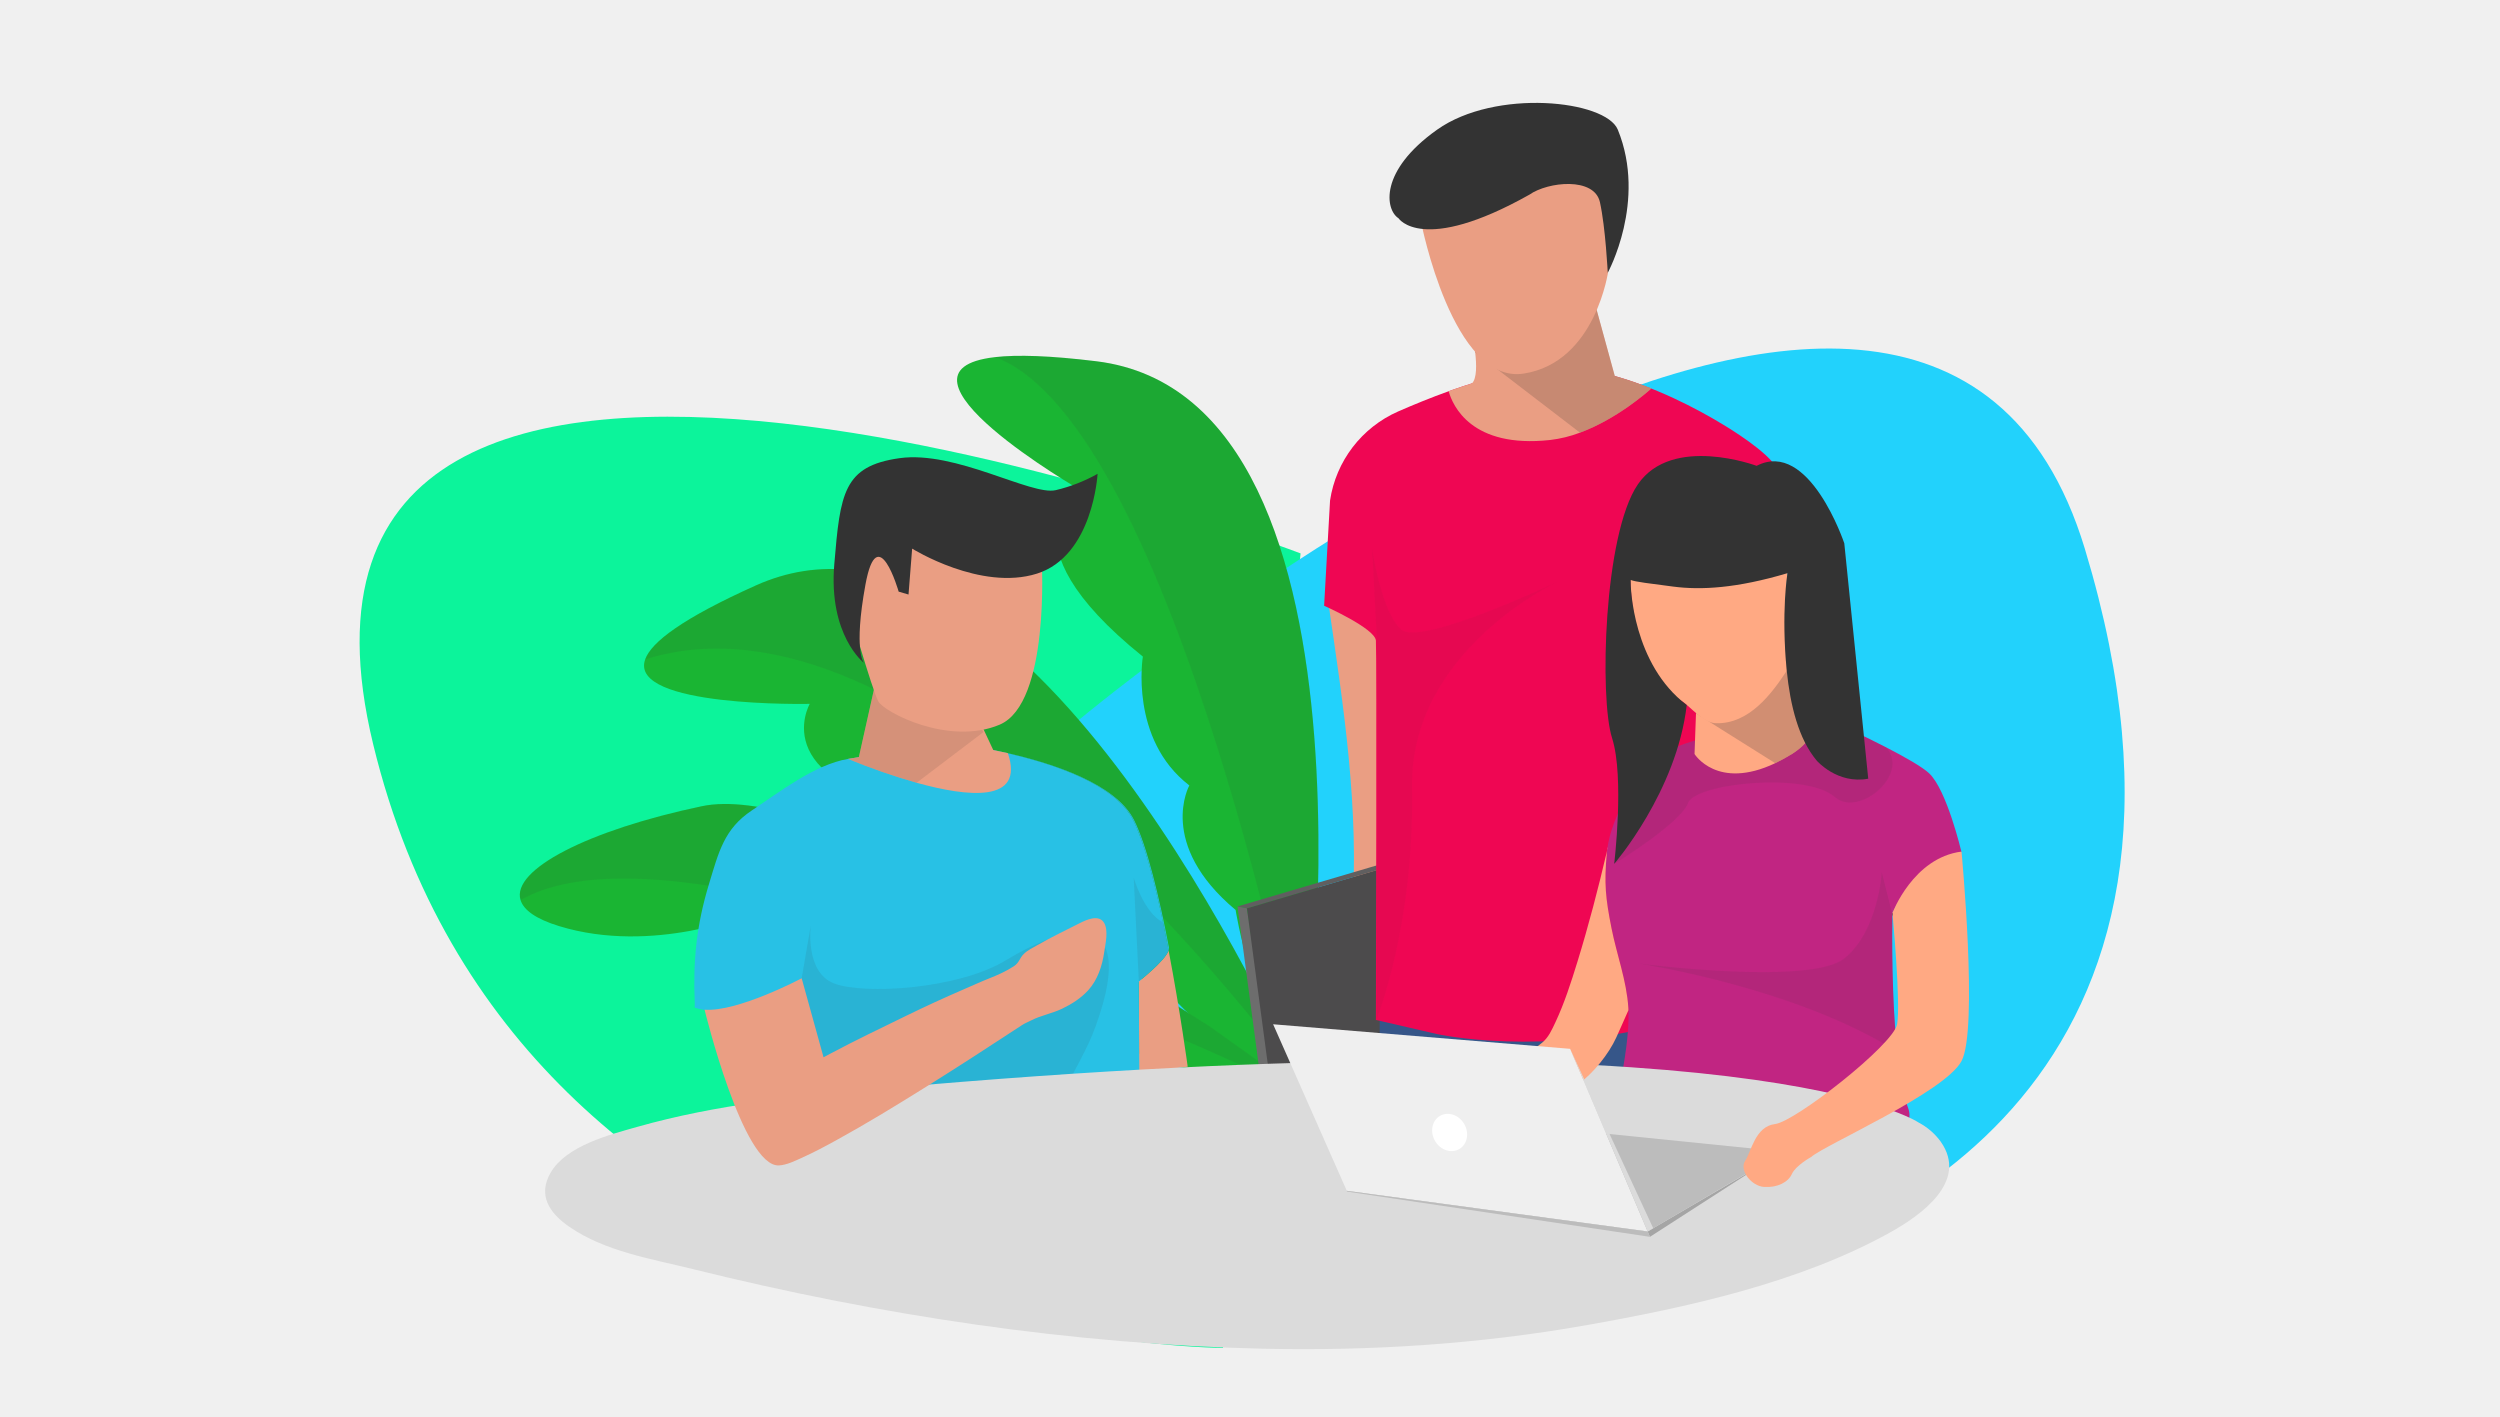
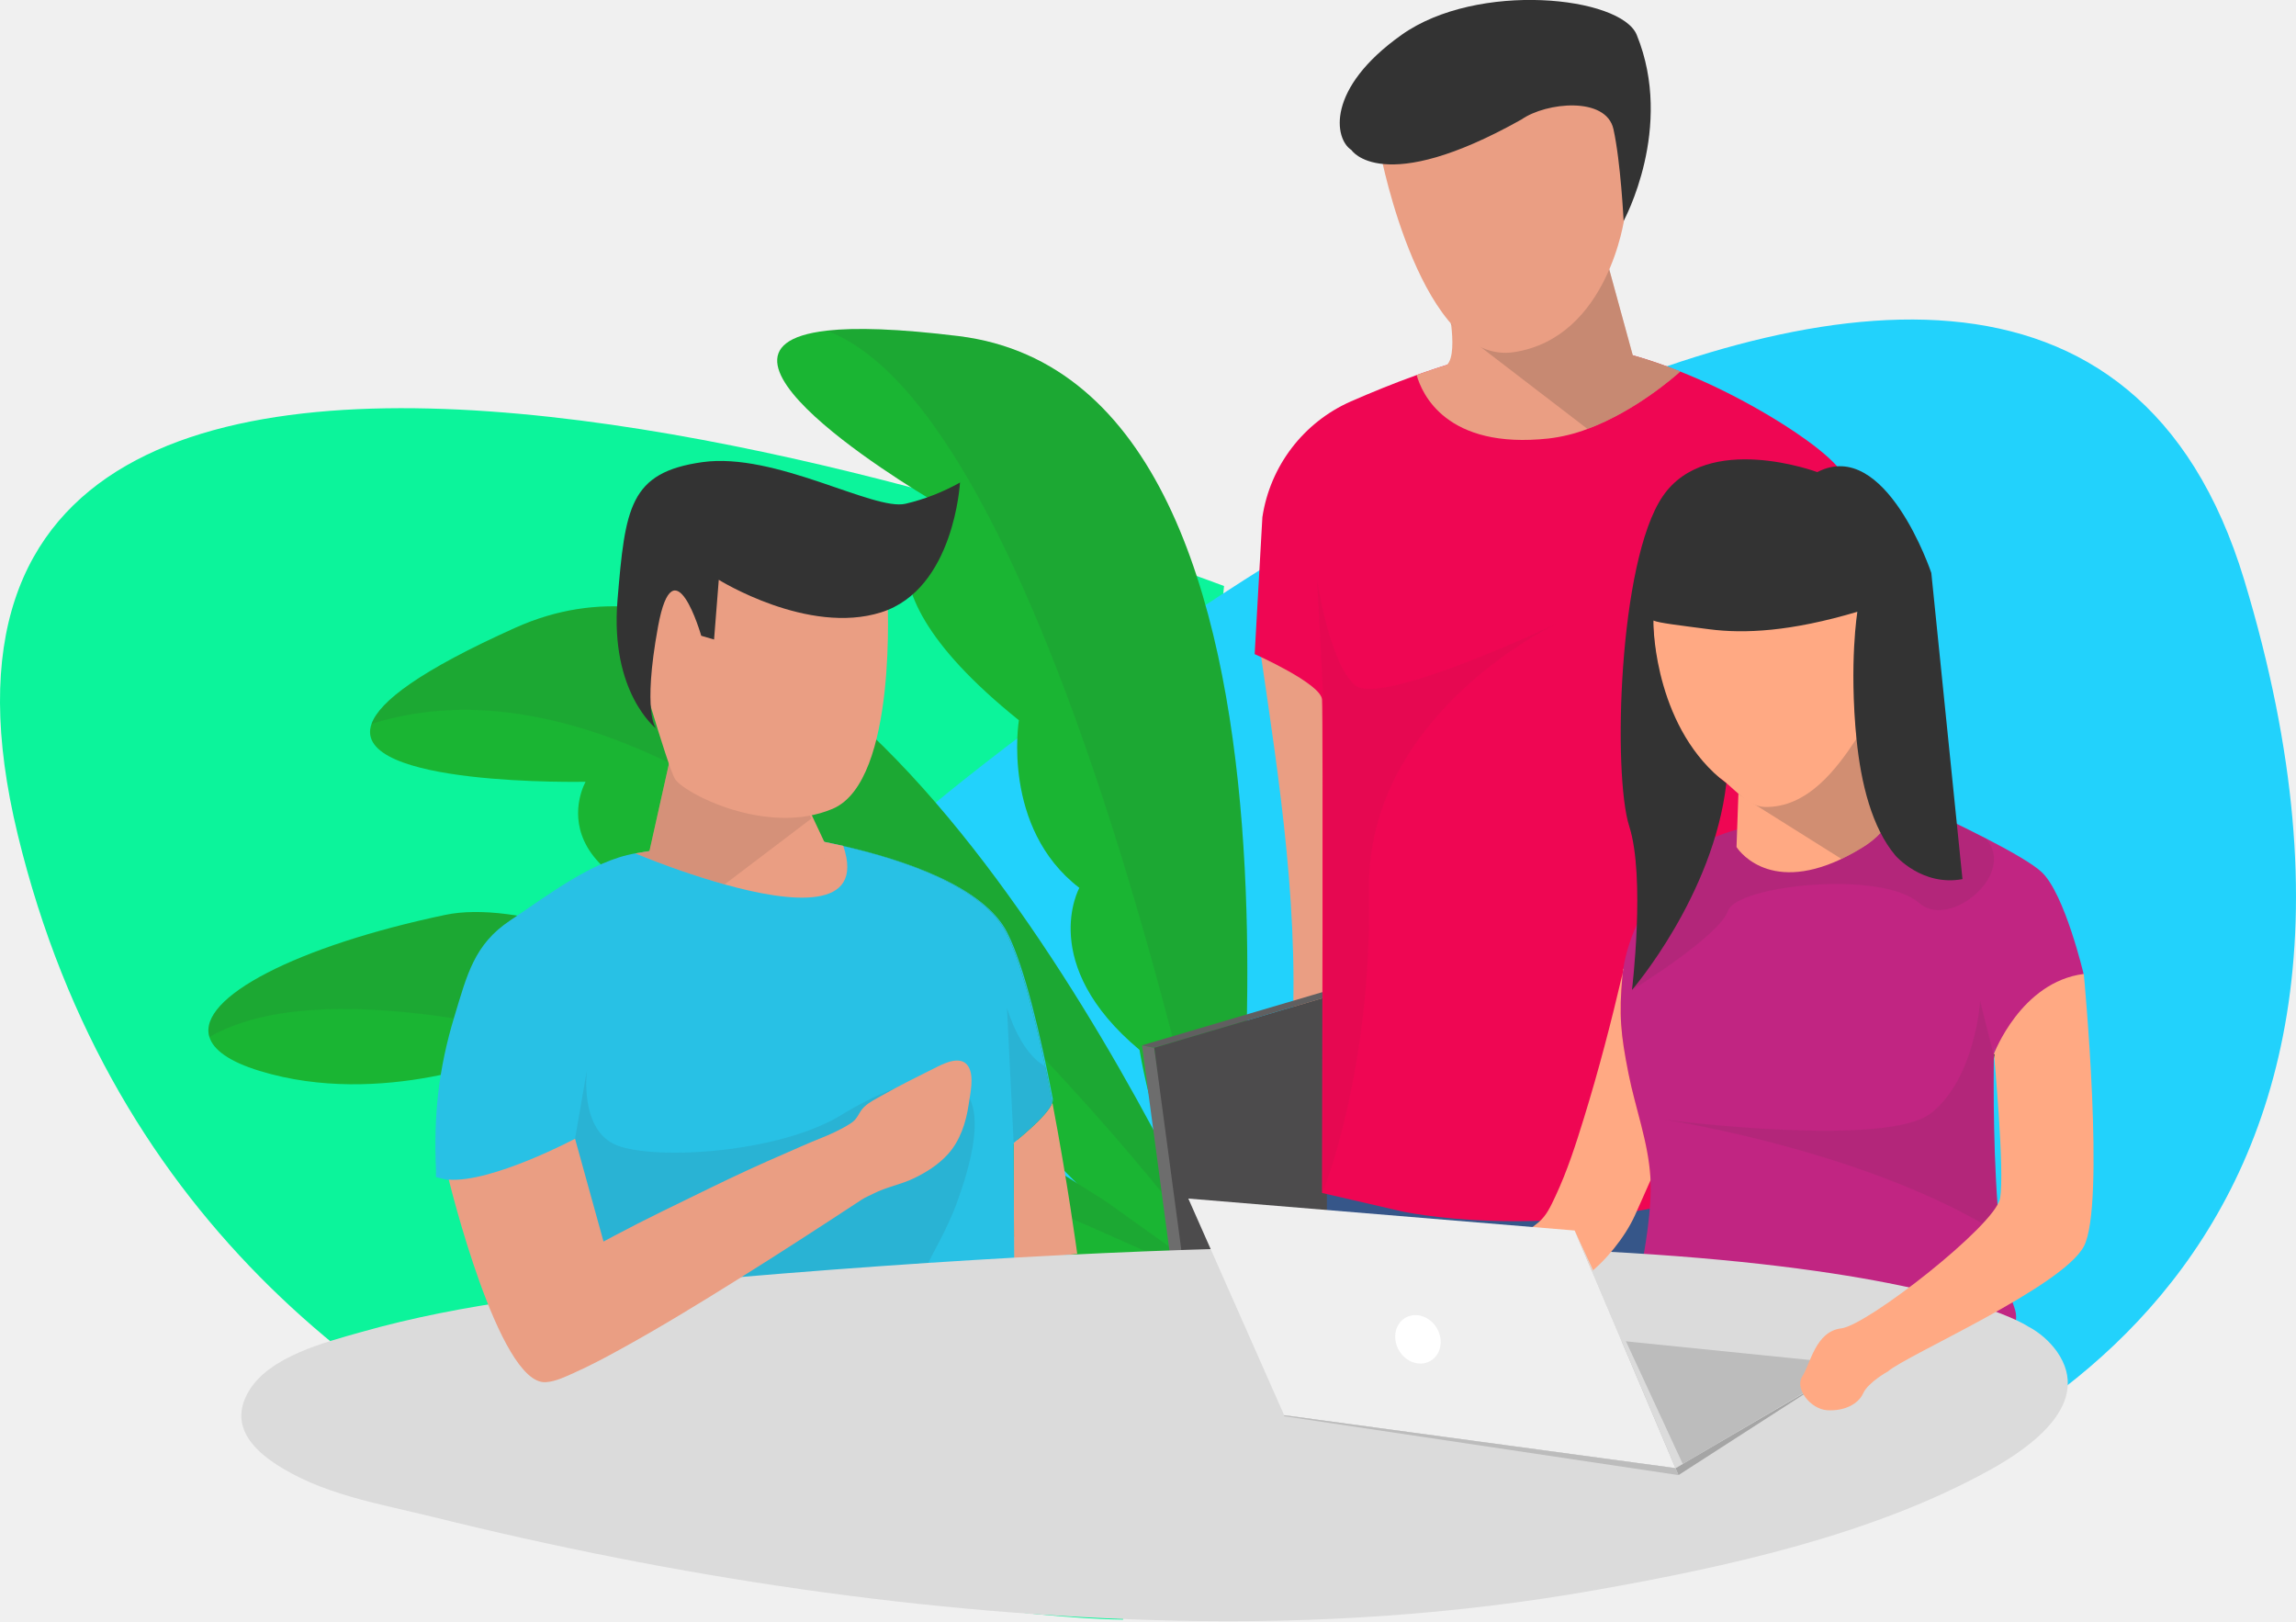
- <svg xmlns="http://www.w3.org/2000/svg" viewBox="0 0 3000 1700">
+ <svg xmlns="http://www.w3.org/2000/svg" viewBox="0 0 2118.06 1495.49">
+   <path d="M4580.69,2384.09s-1287.93-492.58-1112.81,229.34,1019.71,724.09,1019.71,724.09Z" transform="translate(-3451.51 -1843.51)" style="fill: #0cf49b" />
+   <path d="M4314.63,2583.92s1012.84-847.18,1207.15-205.48-255.33,827-430.44,871S3452.05,3149.78,4314.63,2583.92Z" transform="translate(-3451.51 -1843.51)" style="fill: #22d2fc" />
  <g>
-     <path d="M1560.69,664.09S272.77,171.51,447.88,893.43s1019.71,724.09,1019.71,724.09Z" style="fill: #0cf49b" />
-     <path d="M1294.63,863.92S2307.47,16.74,2501.79,658.44s-255.33,827-430.44,871S432.05,1429.78,1294.63,863.92Z" style="fill: #22d2fc" />
-     <g>
-       <path d="M1569,1315.61c-97.64-40.2-178-136.41-178-136.41-122-18.67-124.92-99.08-124.92-99.08-90.46-10.05-127.79-103.38-127.79-103.38C912.83,946.6,971.7,844.65,971.7,844.65s-218.08,4.7-197.48-53.4C781.54,770.6,819,742,907.09,702.5,1212,565.69,1508.58,1182,1560.9,1297.31,1566.23,1309.07,1569,1315.61,1569,1315.61Z" style="fill: #1ab533" />
-       <path d="M1564.38,1300.88c-62.69-85-81.64-208.9-81.64-208.9-94.72-79.19-55.53-149.46-55.53-149.46-72.18-55.45-55.77-154.61-55.77-154.61-177.22-142.57-74-199.28-74-199.28s-248.89-143.49-103.27-160.1c26.35-3,65.62-1.87,121.63,5C1681.25,478.63,1564.38,1300.88,1564.38,1300.88Z" style="fill: #1ab533" />
-       <path d="M1568.4,1308.81c-3,0-6.09-.09-9.2-.23-1.74-.06-3.49-.14-5.27-.24-110.62-6.32-263.48-73.73-263.48-73.73-89.86,9.53-207.53-81.84-207.53-81.84-215.47,14.72-182-56.13-182-56.13s-117,49.42-230.11,14.66c-27.76-8.53-42.44-19.27-46.12-31.16-11.31-36.54,81.28-84.07,217.56-112.69,128-26.87,439,155.61,609.53,264.33C1522,1276.54,1568.4,1308.81,1568.4,1308.81Z" style="fill: #1ab533" />
-       <path d="M1569,1315.6c-.39-.19-5.64-2.77-15.08-7.27-105.45-50.36-733.08-341.18-929.24-228.2-11.31-36.54,81.28-84.07,217.56-112.69,128-26.87,439,155.61,609.53,264.33l107.42,76.8Z" style="fill: #333;opacity: 0.1" />
-       <path d="M1564.38,1300.88s-154.26-791.4-370.25-872.36c26.35-3,65.62-1.87,121.63,5C1681.25,478.63,1564.38,1300.88,1564.38,1300.88Z" style="fill: #333;opacity: 0.1" />
-       <path d="M1560.9,1297.31c-61.87-83.6-465.11-607.2-786.67-506.06C781.54,770.6,819,742,907.09,702.5,1212,565.69,1508.58,1182,1560.9,1297.31Z" style="fill: #333;opacity: 0.1" />
-     </g>
-     <polygon points="1496.3 1090.01 1485 1087.75 1513.24 1299.02 1527.93 1293.37 1496.3 1090.01" style="fill: #6d6d6d" />
-     <path d="M1593.46,719.45c18.47,126.09,38.33,251.59,28.85,379.3-4.62,62.26-1.16,126.37-.6,189l45.19,5.65,50.84-573.92Z" style="fill: #ea9e83" />
-     <polygon points="1485 1087.75 1661.24 1035.78 1661.24 1041.42 1496.3 1090.01 1485 1087.75" style="fill: #605f60" />
-     <polygon points="1496.3 1090.01 1527.93 1326.13 1827.32 1222.19 1806.98 998.5 1496.3 1090.01" style="fill: #4c4b4c" />
-     <path d="M1655.59,1160.05v133.31s341.19,42.93,343.45,42.93-14.69-143.48-14.69-143.48Z" style="fill: #365689" />
-     <path d="M2006.95,1226.2c-155.91,42.93-282.44,14.69-282.44,14.69l-73.43-16.95v-3c.1-38.9,1.07-438.28,0-452.25-1.13-14.69-62.14-41.8-62.14-41.8l7.12-126.31a139.4,139.4,0,0,1,81.66-106.8c18.28-8,39-16.52,60.65-24.29l5.47-1.94h0q6.17-2.17,12.41-4.23,5-1.66,10.07-3.23h0c12.85-4,25.83-7.64,38.68-10.64,32.75-7.66,64.66-11.3,91.23-7.25a348.22,348.22,0,0,1,41.5,9.07,448,448,0,0,1,43.86,15c2.41,1,4.8,1.93,7.16,2.91,6.76,2.8,13.32,5.69,19.64,8.63a607.16,607.16,0,0,1,63.88,34.48c14.91,9.24,61.91,39.44,62.35,57l-30.5,275.15S2162.86,1183.27,2006.95,1226.2Z" style="fill: #ef0653" />
-     <path d="M1937.73,451.22h0l-40.37,18.54s-33.51.27-66.72-.69c-35.24-1-70.15-3.45-64.33-9h0c6.07-5.85,5.6-22.87,3.88-37.34,0-.3-.07-.6-.11-.89-1.48-12-3.77-22.09-3.77-22.09l30.41-12.65,97.08-40.39,13.73-5.71,4.36,15.92Z" style="fill: #ea9e83" />
-     <path d="M941.95,1310.72s62.5,5.7,137.34,10.83l-.28,0c-75.19-5.15-138.14-10.89-138.14-10.89l8.36-92.61,1.08,0Z" style="fill: #28c1e5" />
-     <path d="M1425.26,1280.1l-36.6,4.39-21.65,2.6-.4-109.4s31.4-24.54,35.73-37.1C1416.26,1213.45,1425.26,1280.1,1425.26,1280.1Z" style="fill: #ea9e83" />
-     <path d="M1366.6,1177.69l.4,109.4-287.72,34.46c-74.84-5.13-137.34-10.83-137.34-10.83l8.36-92.66-1.08,0V1218c-10.94.37-21.18.45-30.77.33q-4.3-.07-8.41-.18c-55.41-1.6-76.42-8.95-76.42-8.95-.08-1.43.18-4,.11-5.41-2.31-50.59,2.18-94,16.91-142.48,11.82-38.91,18.28-66.64,51.55-88.78s75.36-55,115.45-61.84c64.4-11,126-16.95,132.3-17.55,10.74,1.35,175.47,23,209.71,90.7,13.14,25.95,25.55,73.54,36,123.16,2.09,10,4.12,20.1,6.05,30.11,0,.05,0,.1,0,.14.22,1.11.42,2.2.64,3.3C1398,1153.15,1366.6,1177.69,1366.6,1177.69Z" style="fill: #28c1e5" />
-     <path d="M918.46,1218.36c9.58.13,19.83,0,30.77-.33v.05C938.28,1218.44,928,1218.51,918.46,1218.36Z" style="fill: #28c1e5" />
-     <path d="M1286.84,1328.42c-42.4,4.83-134.83,2-213.25-1.79l-.76,0,271.81-38.07.1,4.44a11.49,11.49,0,0,1-.14,1.92C1343.56,1302.38,1356.44,1320.49,1286.84,1328.42Z" style="fill: #28c1e5" />
-     <path d="M1402.33,1140.58c-.22-1.1-.42-2.19-.64-3.3,0,0,0-.09,0-.14-11.5-59.64-26.24-122.09-42-153.27-34.23-67.67-199-89.34-209.71-90.7l.53,0s25.45,3,58.9,10.66h0c54.23,12.36,129.47,36.83,151.36,80.09,15.78,31.18,30.52,93.63,42,153.27,0,.05,0,.1,0,.14A7,7,0,0,1,1402.33,1140.58Z" style="fill: #28c1e5" />
-     <path d="M2140.2,869.59,2034,888.71a167.5,167.5,0,0,0-42.17,17.83c-12.45,7.59-24.56,17.85-31.36,31.22-13.1,25.75-27.3,51-31.5,79.46-.32,2.12-.58,4.26-.78,6.41-3.36,36.5-1.59,54,5.58,90.2,6.37,32.15,18.18,62.86,20.24,95.76.05.88.1,1.76.13,2.66,2.23,52.16-22.74,143.27-22.74,143.27,41.32,56.81,148.52,73.6,148.52,73.6s233.09-37.44,209.84-99.43c-6.09-16.25-10.28-40.62-13.14-67.73-6.65-63-6.13-140.85-5.74-166.09.08-5.34.15-8.32.15-8.32l0,8.33,0,4a23,23,0,0,1,.69-4c8.22-31.82,82-73.62,82-73.62s-17.44-74.26-38.75-94.27c-8.25-7.76-29.1-19.58-51.55-31.16-12.06-6.21-24.58-12.37-35.85-17.78h0Z" style="fill: #c12582" />
-     <path d="M2270.95,1100v3A18.86,18.86,0,0,1,2270.95,1100Z" style="fill: #c12582" />
-     <path d="M2276.59,1262c-119.42-75.7-302-104.52-309.18-105.65,7.64,1,205.48,26,245.68-6.18,41-32.79,45.08-103.48,45.08-103.48l12.3,49.18.39,0C2270.46,1121.11,2269.94,1199,2276.59,1262Z" style="fill: #333;opacity: 0.1" />
-     <path d="M2227.5,879.14h0c-27.58-6.36-58-9-87.27-9.54L2034,888.71a167.5,167.5,0,0,0-42.17,17.83l-54.31,129.86c1.23-.76,80-49.36,88.11-72.74,8.2-23.57,141.39-37.91,176.23-7.17,28.36,25,90.76-27.34,61.54-59.57Z" style="fill: #333;opacity: 0.1" />
-     <path d="M2150.26,904.83a207.36,207.36,0,0,1-20,11c-69.69,33-96.82-11-96.82-11l3.13-87.74.16-4.51.58-16.23,98.14-76.84a325.05,325.05,0,0,1,27.93,46.73C2184.63,809.77,2202.36,872.62,2150.26,904.83Z" style="fill: #ffa983" />
-     <path d="M2150.26,904.83a207.36,207.36,0,0,1-20,11l-95-59.68-1.79-42.34,3.29-1.21,126.65-46.33C2184.63,809.77,2202.36,872.62,2150.26,904.83Z" style="fill: #a37361;opacity: 0.5" />
-     <path d="M2144.16,804.88c-18.17,27.59-45.07,64-84.85,63-16.59-.44-30.54-20.35-42.26-27.29-66.74-39.55-61.37-165.62-60.9-174.71,5,2.3,21.94,9.22,49.58,12.85,32.82,4.31,80.81,4,142.06-14.27C2147.8,664.42,2137.25,734.73,2144.16,804.88Z" style="fill: #ffa983" />
-     <path d="M2241.89,934.45c-37.17,6.91-61.78-21.67-61.78-21.67-21.79-25.79-31.89-66.66-36-107.91-6.91-70.14.85-117.05.85-117.05-61.25,18.24-104.1,20.42-136.93,16.11-27.64-3.63-46.15-5.74-51.19-8-.47,9.09,2.76,101.3,67.23,150.11-11.94,103.75-87.06,190.64-87.06,190.64s12.58-104-2.56-151.13-10.15-244.23,31-304.33S2107.95,559,2107.95,559c63.11-32.69,105.2,93,105.2,93Z" style="fill: #333" />
-     <path d="M962,1173.93l11-63.62s-7.61,56.11,27.82,69.8,149.17,7.31,207.23-28.32,162.69-74.6,106.58,80.09c-20.42,56.3-56.16,85.08-16.71,96.32s-311.15,12.9-311.15,12.9Z" style="fill: #333;opacity: 0.1" />
-     <path d="M683.5,1472.39c43.26,29.54,97.28,38,147.69,50.47,223.24,55.4,455,90.56,685.11,95.61,129.3,2.84,259-5.59,386.44-28.08,121.6-21.46,256.57-50.94,365.32-111.4,37-20.6,94.4-61.11,60.88-108.9a77.15,77.15,0,0,0-26.69-23.1s-196.16-134.46-1245.1-40.52c-97.68,8.75-197.59,18.87-292.27,45.73-32.91,9.34-85.27,22.44-104.16,55.07C645.26,1434,658.76,1455.5,683.5,1472.39Z" style="fill: #dbdbdb" />
-     <polygon points="1977.16 1477.77 1979.92 1484.21 2113.76 1397.95 1977.16 1477.77" style="fill: #a5a5a5" />
-     <polygon points="1813.23 1348.84 2140.16 1381.99 1977.16 1477.77 1616.15 1428.96 1813.23 1348.84" style="fill: #bcbcbc" />
-     <path d="M2353.82,1021.91s20.26,213.66,0,251.41-163.93,100.38-180.5,115.12c0,0-18.42,10.13-23,20.26s-17.5,16.58-33.15,15.66-30.39-20.26-23-31.31,12-41.44,35.92-44.2,141.82-94.86,146.43-119.72-5.61-133.49-5.61-133.49S2295.8,1029.27,2353.82,1021.91Z" style="fill: #ffa983" />
-     <path d="M1954.11,1212.25c-4.91,10.92-9.63,22-14.62,32.85-9,19.71-27.2,42.23-44,54.63-11.41,8.4-28,7.51-39.6,15.64s-26.64,15.39-36.15,25.77a97.59,97.59,0,0,0-6.06,7.92c-22.43,30.13-68.56,44.15-100.72,20.9-5.67-4.1,12.28-17.69,15.47-20.53,5.57-5,11.54-11.4,18.18-15,28.78-15.41,50.49-41,75.68-61.74,9.1-7.5,19.07-13.92,28.17-21.37,7.81-6.39,11.73-15.47,16-24.5,10.92-23.26,18.84-48,26.4-72.52,13.47-43.67,25-88,35.41-132.5q.53-2.27,1.05-4.54l-.34-.08c-.32,2.12-.58,4.26-.78,6.42-3.35,36.5-1.58,54,5.59,90.2,6.37,32.15,18.18,62.85,20.23,95.76C1954,1210.47,1954.07,1211.35,1954.11,1212.25Z" style="fill: #ffa983" />
-     <polygon points="1977.16 1477.77 1884.14 1258.59 1527.74 1229.12 1616.15 1428.96 1977.16 1477.77" style="fill: #efefef" />
-     <polygon points="1884.14 1258.59 1983.83 1473.85 1977.16 1477.77 1884.14 1258.59" style="fill: #dbdbdb" />
-     <polygon points="1979.92 1484.21 1616.15 1429.88 1616.15 1428.96 1977.16 1477.77 1979.92 1484.21" style="fill: #bcbcbc" />
-     <ellipse cx="1739.56" cy="1358.97" rx="20.26" ry="23.02" transform="translate(-446.43 1051.85) rotate(-30)" style="fill: #fff" />
-     <path d="M845.49,1211.64s46,189.24,89.3,186.86c9.2-.51,18.56-5.16,26.81-8.86,14.52-6.51,28.59-14,42.53-21.69,36.39-20,71.87-41.73,107.1-63.73,38.17-23.83,75.9-48.32,113.52-73l1.49-1c3.59-2.36,7.19-3.7,11-5.66,11.88-6.1,25.16-8.31,37.23-14.09,11.53-5.53,22.66-12.58,31.33-22.09,11.42-12.54,16.92-29.52,19.29-46,1.42-9.88,5.19-25.42,0-34.66-6.16-10.91-21-4.19-29.28,0-17,8.57-34.24,16.88-50.76,26.34-5.6,3.2-11.65,6-16.35,10.54-5.57,5.34-5.18,10.38-12.24,15-8.75,5.69-19,10.36-28.64,14.16-10.71,4.23-21.26,9.09-31.84,13.66q-34.59,14.94-68.46,31.48c-30.19,14.74-60.12,29-89.78,44.77q-4.75,2.53-9.48,5.08L962,1173.93S885.46,1214.6,845.49,1211.64Z" style="fill: #ea9e83" />
-     <path d="M1099.93,939.32a764.22,764.22,0,0,1-82.28-28.6q6.51-1.12,13-2.16c63-10.23,119.86-15.43,119.86-15.43s3.17.38,8.74,1.2c7.31,1.08,18.78,2.93,32.66,5.71,5.49,1.11,11.36,2.35,17.5,3.75h0C1230.1,964.22,1160.9,956.29,1099.93,939.32Z" style="fill: #ea9e83" />
-     <path d="M1198.74,914.65s-32.67,1.78-69.53,2.44c-40.83.75-86.8.13-99.19-5.81l.61-2.73,20.79-93.14,101.67,2,38.81,82.6Z" style="fill: #ea9e83" />
-     <path d="M1180,878.57l-20.76,15.76-30,22.76-29.28,22.22a764.22,764.22,0,0,1-82.28-28.6q6.51-1.12,13-2.16l20.79-93.14,97,1.94Z" style="fill: #a37361;opacity: 0.3" />
-     <path d="M1250.06,672.24s10.15,171.64-50.42,197.34-138.5-14.78-145.72-28-37.46-118.41-37.46-118.41l20-118.89S1232.05,597.37,1250.06,672.24Z" style="fill: #ea9e83" />
-     <path d="M1036.66,795.44S994,762.33,1001.15,677s11-117.72,78.28-127.19,158.15,45.36,187.5,38.37a193.5,193.5,0,0,0,50.16-19.56s-5.21,98.36-72.72,119.73-149.8-30-149.8-30l-4.35,55.09-11.83-3.48s-25.29-88.15-39.87-8.37S1036.66,795.44,1036.66,795.44Z" style="fill: #333" />
-     <path d="M1402.33,1140.58c-4.33,12.56-35.73,37.1-35.73,37.1l-6.17-124.55s11.67,41.38,35.19,53.89c2.09,10,4.12,20.1,6.05,30.11,0,.05,0,.1,0,.14C1401.91,1138.39,1402.12,1139.49,1402.33,1140.58Z" style="fill: #333;opacity: 0.1" />
-     <path d="M2271.63,1096a23,23,0,0,0-.69,4l0-4Z" style="fill: #333" />
-     <path d="M1694.42,945.4c3,164.95-42.22,276.79-42.22,276.79h0c.1-38.9,1.07-441.32,0-455.29l-5.65-108.46s11.3,76.82,35,97.16S1869.12,698,1869.12,698,1691.45,780.45,1694.42,945.4Z" style="fill: #333;opacity: 0.05" />
-     <path d="M1981.59,466.19c-4.7,4.25-41.3,36.62-85.6,53a150.28,150.28,0,0,1-35.78,8.8c-94.69,10.34-117.07-41.45-121.84-58.56l5.47-1.94h0q6.17-2.17,12.41-4.23,5-1.66,10.07-3.23h0c12.85-4,25.83-7.64,38.68-10.64,32.75-7.66,64.66-11.3,91.23-7.25a348.22,348.22,0,0,1,41.5,9.07A448,448,0,0,1,1981.59,466.19Z" style="fill: #ea9e83" />
-     <path d="M1981.59,466.19c-4.7,4.25-41.3,36.62-85.6,53l-65.35-50.13L1805,449.4l-34.81-26.7-.5-.38.38-.51,26.64-34.74,50.93-66.43,46.15,26,18.09,10.21,25.84,94.32A448,448,0,0,1,1981.59,466.19Z" style="fill: #a37361;opacity: 0.5" />
-     <path d="M1705.3,266.41s37.84,195.19,123.14,181.89c87-13.56,101.68-124.27,101.68-124.27l-4.52-109.59-81.34-49.71-91.51,15.82Z" style="fill: #ea9e83" />
-     <path d="M1678.19,261.89s28.24,44.06,157-28.24c22.6-15.82,78-21.47,84.73,9s9.38,84.67,9.38,84.67,47.11-85.8,12.09-171.67c-14.49-35.54-146.87-49.71-216.91,0S1662.37,251.73,1678.19,261.89Z" style="fill: #333" />
+     <path d="M4589,3035.61c-97.64-40.2-178-136.41-178-136.41-122-18.67-124.92-99.08-124.92-99.08-90.46-10.05-127.79-103.38-127.79-103.38-225.43-30.15-166.56-132.1-166.56-132.1s-218.08,4.7-197.48-53.4c7.31-20.65,44.77-49.22,132.86-88.75C4232,2285.69,4528.58,2902,4580.9,3017.31,4586.23,3029.07,4589,3035.61,4589,3035.61Z" transform="translate(-3451.51 -1843.51)" style="fill: #1ab533" />
+     <path d="M4584.38,3020.88c-62.69-85-81.64-208.9-81.64-208.9-94.72-79.19-55.53-149.46-55.53-149.46-72.18-55.45-55.77-154.61-55.77-154.61-177.22-142.57-74-199.28-74-199.28s-248.89-143.49-103.27-160.1c26.35-3,65.62-1.87,121.63,5C4701.25,2198.63,4584.38,3020.88,4584.38,3020.88Z" transform="translate(-3451.51 -1843.51)" style="fill: #1ab533" />
+     <path d="M4588.4,3028.81c-3,0-6.09-.09-9.2-.23-1.74-.06-3.49-.14-5.27-.24-110.62-6.32-263.48-73.73-263.48-73.73-89.86,9.53-207.53-81.84-207.53-81.84-215.47,14.72-182-56.13-182-56.13s-117,49.42-230.11,14.66c-27.76-8.53-42.44-19.27-46.12-31.16-11.31-36.54,81.28-84.07,217.56-112.69,128-26.87,439,155.61,609.53,264.33C4542,2996.54,4588.4,3028.81,4588.4,3028.81Z" transform="translate(-3451.51 -1843.51)" style="fill: #1ab533" />
+     <path d="M4589,3035.6c-.39-.19-5.64-2.77-15.08-7.27-105.45-50.36-733.08-341.18-929.24-228.2-11.31-36.54,81.28-84.07,217.56-112.69,128-26.87,439,155.61,609.53,264.33l107.42,76.8Z" transform="translate(-3451.51 -1843.51)" style="fill: #333;opacity: 0.1" />
+     <path d="M4584.38,3020.88s-154.26-791.4-370.25-872.36c26.35-3,65.62-1.87,121.63,5C4701.25,2198.63,4584.38,3020.88,4584.38,3020.88Z" transform="translate(-3451.51 -1843.51)" style="fill: #333;opacity: 0.1" />
+     <path d="M4580.9,3017.31c-61.87-83.6-465.11-607.2-786.67-506.06,7.31-20.65,44.77-49.22,132.86-88.75C4232,2285.69,4528.58,2902,4580.9,3017.31Z" transform="translate(-3451.51 -1843.51)" style="fill: #333;opacity: 0.1" />
  </g>
+   <polygon points="1064.78 966.5 1053.49 964.24 1081.73 1175.5 1096.42 1169.85 1064.78 966.5" style="fill: #6d6d6d" />
+   <path d="M4613.46,2439.45c18.47,126.09,38.33,251.59,28.85,379.3-4.62,62.26-1.16,126.37-.6,189l45.19,5.65,50.84-573.92Z" transform="translate(-3451.51 -1843.51)" style="fill: #ea9e83" />
+   <polygon points="1053.49 964.24 1229.73 912.27 1229.73 917.91 1064.78 966.5 1053.49 964.24" style="fill: #605f60" />
+   <polygon points="1064.78 966.5 1096.42 1202.62 1395.8 1098.68 1375.47 874.99 1064.78 966.5" style="fill: #4c4b4c" />
+   <path d="M4675.59,2880.05v133.31s341.19,42.93,343.45,42.93-14.69-143.48-14.69-143.48Z" transform="translate(-3451.51 -1843.51)" style="fill: #365689" />
+   <path d="M5026.95,2946.2c-155.91,42.93-282.44,14.69-282.44,14.69l-73.43-16.95v-3c.1-38.9,1.07-438.28,0-452.25-1.13-14.69-62.14-41.8-62.14-41.8l7.12-126.31a139.4,139.4,0,0,1,81.66-106.8c18.28-8,39-16.52,60.65-24.29l5.47-1.94h0q6.17-2.17,12.41-4.23,5-1.66,10.07-3.23h0c12.85-4,25.83-7.64,38.68-10.64,32.75-7.66,64.66-11.3,91.23-7.25a348.22,348.22,0,0,1,41.5,9.07,448,448,0,0,1,43.86,15c2.41,1,4.8,1.93,7.16,2.91,6.76,2.8,13.32,5.69,19.64,8.63a607.16,607.16,0,0,1,63.88,34.48c14.91,9.24,61.91,39.44,62.35,57l-30.5,275.15S5182.86,2903.27,5026.95,2946.2Z" transform="translate(-3451.51 -1843.51)" style="fill: #ef0653" />
+   <path d="M3930,2938.18" transform="translate(-3451.51 -1843.51)" style="fill: #28c1e5" />
+   <path d="M4957.73,2171.22h0l-40.37,18.54s-33.51.27-66.72-.69c-35.24-1-70.15-3.45-64.33-9h0c6.07-5.85,5.6-22.87,3.88-37.34,0-.3-.07-.6-.11-.89-1.48-12-3.77-22.09-3.77-22.09l30.41-12.65,97.08-40.39,13.73-5.71,4.36,15.92Z" transform="translate(-3451.51 -1843.51)" style="fill: #ea9e83" />
+   <path d="M3961.95,3030.72s62.5,5.7,137.34,10.83l-.28,0c-75.19-5.15-138.14-10.89-138.14-10.89l8.36-92.61,1.08,0Z" transform="translate(-3451.51 -1843.51)" style="fill: #28c1e5" />
+   <path d="M4445.26,3000.1l-36.6,4.39-21.65,2.6-.4-109.4s31.4-24.54,35.73-37.1C4436.26,2933.45,4445.26,3000.1,4445.26,3000.1Z" transform="translate(-3451.51 -1843.51)" style="fill: #ea9e83" />
+   <path d="M4386.6,2897.69l.4,109.4-287.72,34.46c-74.84-5.13-137.34-10.83-137.34-10.83l8.36-92.66-1.08,0V2938c-10.94.37-21.18.45-30.77.33q-4.3-.07-8.41-.18c-55.41-1.6-76.42-8.95-76.42-8.95-.08-1.43.18-4,.11-5.41-2.31-50.59,2.18-94,16.91-142.48,11.82-38.91,18.28-66.64,51.55-88.78s75.36-55,115.45-61.84c64.4-11,126-16.95,132.3-17.55,10.74,1.35,175.47,23,209.71,90.7,13.14,25.95,25.55,73.54,36,123.16,2.09,10,4.12,20.1,6.05,30.11,0,.05,0,.1,0,.14.22,1.11.42,2.2.64,3.3C4418,2873.15,4386.6,2897.69,4386.6,2897.69Z" transform="translate(-3451.51 -1843.51)" style="fill: #28c1e5" />
+   <path d="M3938.46,2938.36c9.58.13,19.83,0,30.77-.33v.05C3958.28,2938.44,3948,2938.51,3938.46,2938.36Z" transform="translate(-3451.51 -1843.51)" style="fill: #28c1e5" />
+   <path d="M4306.84,3048.42c-42.4,4.83-134.83,2-213.25-1.79l-.76,0,271.81-38.07.1,4.44a11.49,11.49,0,0,1-.14,1.92C4363.56,3022.38,4376.44,3040.49,4306.84,3048.42Z" transform="translate(-3451.51 -1843.51)" style="fill: #28c1e5" />
+   <path d="M4422.33,2860.58c-.22-1.1-.42-2.19-.64-3.3,0,0,0-.09,0-.14-11.5-59.64-26.24-122.09-42-153.27-34.23-67.67-199-89.34-209.71-90.7l.53,0s25.45,3,58.9,10.66h0c54.23,12.36,129.47,36.83,151.36,80.09,15.78,31.18,30.52,93.63,42,153.27,0,.05,0,.1,0,.14A7,7,0,0,1,4422.33,2860.58Z" transform="translate(-3451.51 -1843.51)" style="fill: #28c1e5" />
+   <path d="M5160.2,2589.59,5054,2608.71a167.5,167.5,0,0,0-42.17,17.83c-12.45,7.59-24.56,17.85-31.36,31.22-13.1,25.75-27.3,51-31.5,79.46-.32,2.12-.58,4.26-.78,6.41-3.36,36.5-1.59,54,5.58,90.2,6.37,32.15,18.18,62.86,20.24,95.76.05.88.1,1.76.13,2.66,2.23,52.16-22.74,143.27-22.74,143.27,41.32,56.81,148.52,73.6,148.52,73.6s233.09-37.44,209.84-99.43c-6.09-16.25-10.28-40.62-13.14-67.73-6.65-63-6.13-140.85-5.74-166.09.08-5.34.15-8.32.15-8.32l0,8.33,0,4a23,23,0,0,1,.69-4c8.22-31.82,82-73.62,82-73.62s-17.44-74.26-38.75-94.27c-8.25-7.76-29.1-19.58-51.55-31.16-12.06-6.21-24.58-12.37-35.85-17.78h0Z" transform="translate(-3451.51 -1843.51)" style="fill: #c12582" />
+   <path d="M5290.95,2820v3A18.86,18.86,0,0,1,5290.95,2820Z" transform="translate(-3451.51 -1843.51)" style="fill: #c12582" />
+   <path d="M5296.59,2982c-119.42-75.7-302-104.52-309.18-105.65,7.64,1,205.48,26,245.68-6.18,41-32.79,45.08-103.48,45.08-103.48l12.3,49.18.39,0C5290.46,2841.11,5289.94,2919,5296.59,2982Z" transform="translate(-3451.51 -1843.51)" style="fill: #333;opacity: 0.1" />
+   <path d="M5247.5,2599.14h0c-27.58-6.36-58-9-87.27-9.54L5054,2608.71a167.5,167.5,0,0,0-42.17,17.83l-54.31,129.86c1.23-.76,80-49.36,88.11-72.74,8.2-23.57,141.39-37.91,176.23-7.17,28.36,25,90.76-27.34,61.54-59.57Z" transform="translate(-3451.51 -1843.51)" style="fill: #333;opacity: 0.1" />
+   <path d="M5170.26,2624.83a207.36,207.36,0,0,1-20,11c-69.69,33-96.82-11-96.82-11l3.13-87.74.16-4.51.58-16.23,98.14-76.84a325.05,325.05,0,0,1,27.93,46.73C5204.63,2529.77,5222.36,2592.62,5170.26,2624.83Z" transform="translate(-3451.51 -1843.51)" style="fill: #ffa983" />
+   <path d="M5170.26,2624.83a207.36,207.36,0,0,1-20,11l-95-59.68-1.79-42.34,3.29-1.21,126.65-46.33C5204.63,2529.77,5222.36,2592.62,5170.26,2624.83Z" transform="translate(-3451.51 -1843.51)" style="fill: #a37361;opacity: 0.5" />
+   <path d="M5164.16,2524.88c-18.17,27.59-45.07,64-84.85,63-16.59-.44-30.54-20.35-42.26-27.29-66.74-39.55-61.37-165.62-60.9-174.71,5,2.3,21.94,9.22,49.58,12.85,32.82,4.31,80.81,4,142.06-14.27C5167.8,2384.42,5157.25,2454.73,5164.16,2524.88Z" transform="translate(-3451.51 -1843.51)" style="fill: #ffa983" />
+   <path d="M5261.89,2654.45c-37.17,6.91-61.78-21.67-61.78-21.67-21.79-25.79-31.89-66.66-36-107.91-6.91-70.14.85-117.05.85-117.05-61.25,18.24-104.1,20.42-136.93,16.11-27.64-3.63-46.15-5.74-51.19-8-.47,9.09,2.76,101.3,67.23,150.11-11.94,103.75-87.06,190.64-87.06,190.64s12.58-104-2.56-151.13-10.15-244.23,31-304.33S5127.95,2279,5127.95,2279c63.11-32.69,105.2,93,105.2,93Z" transform="translate(-3451.51 -1843.51)" style="fill: #333" />
+   <path d="M3982,2893.93l11-63.62s-7.61,56.11,27.82,69.8,149.17,7.31,207.23-28.32,162.69-74.6,106.58,80.09c-20.42,56.3-56.16,85.08-16.71,96.32s-311.15,12.9-311.15,12.9Z" transform="translate(-3451.51 -1843.51)" style="fill: #333;opacity: 0.1" />
+   <path d="M3703.5,3192.39c43.26,29.54,97.28,38,147.69,50.47,223.24,55.4,455,90.56,685.11,95.61,129.3,2.84,259-5.59,386.44-28.08,121.6-21.46,256.57-50.94,365.32-111.4,37-20.6,94.4-61.11,60.88-108.9a77.15,77.15,0,0,0-26.69-23.1s-196.16-134.46-1245.1-40.52c-97.68,8.75-197.59,18.87-292.27,45.73-32.91,9.34-85.27,22.44-104.16,55.07C3665.26,3154,3678.76,3175.5,3703.5,3192.39Z" transform="translate(-3451.51 -1843.51)" style="fill: #dbdbdb" />
+   <polygon points="1545.64 1354.26 1548.41 1360.7 1682.25 1274.44 1545.64 1354.26" style="fill: #a5a5a5" />
+   <polygon points="1381.72 1225.32 1708.65 1258.48 1545.64 1354.26 1184.64 1305.44 1381.72 1225.32" style="fill: #bcbcbc" />
+   <path d="M5373.82,2741.91s20.26,213.66,0,251.41-163.93,100.38-180.5,115.12c0,0-18.42,10.13-23,20.26s-17.5,16.58-33.15,15.66-30.39-20.26-23-31.31,12-41.44,35.92-44.2,141.82-94.86,146.43-119.72-5.61-133.49-5.61-133.49S5315.8,2749.27,5373.82,2741.91Z" transform="translate(-3451.51 -1843.51)" style="fill: #ffa983" />
+   <path d="M4974.11,2932.25c-4.91,10.92-9.63,22-14.62,32.85-9,19.71-27.2,42.23-44,54.63-11.41,8.4-28,7.51-39.6,15.64s-26.64,15.39-36.15,25.77a97.59,97.59,0,0,0-6.06,7.92c-22.43,30.13-68.56,44.15-100.72,20.9-5.67-4.1,12.28-17.69,15.47-20.53,5.57-5,11.54-11.4,18.18-15,28.78-15.41,50.49-41,75.68-61.74,9.1-7.5,19.07-13.92,28.17-21.37,7.81-6.39,11.73-15.47,16-24.5,10.92-23.26,18.84-48,26.4-72.52,13.47-43.67,25-88,35.41-132.5q.53-2.27,1.05-4.54l-.34-.08c-.32,2.12-.58,4.26-.78,6.42-3.35,36.5-1.58,54,5.59,90.2,6.37,32.15,18.18,62.85,20.23,95.76C4974,2930.47,4974.07,2931.35,4974.11,2932.25Z" transform="translate(-3451.51 -1843.51)" style="fill: #ffa983" />
+   <polygon points="1545.64 1354.26 1452.63 1135.07 1096.23 1105.6 1184.64 1305.44 1545.64 1354.26" style="fill: #efefef" />
+   <polygon points="1452.63 1135.07 1552.31 1350.34 1545.64 1354.26 1452.63 1135.07" style="fill: #dbdbdb" />
+   <polygon points="1548.41 1360.7 1184.64 1306.37 1184.64 1305.44 1545.64 1354.26 1548.41 1360.7" style="fill: #bcbcbc" />
+   <ellipse cx="4759.56" cy="3078.97" rx="20.26" ry="23.02" transform="translate(-4353.34 948.77) rotate(-30)" style="fill: #fff" />
+   <path d="M3865.49,2931.64s46,189.24,89.3,186.86c9.2-.51,18.56-5.16,26.81-8.86,14.52-6.51,28.59-14,42.53-21.69,36.39-20,71.87-41.73,107.1-63.73,38.17-23.83,75.9-48.32,113.52-73l1.49-1c3.59-2.36,7.19-3.7,11-5.66,11.88-6.1,25.16-8.31,37.23-14.09,11.53-5.53,22.66-12.58,31.33-22.09,11.42-12.54,16.92-29.52,19.29-46,1.42-9.88,5.19-25.42,0-34.66-6.16-10.91-21-4.19-29.28,0-17,8.57-34.24,16.88-50.76,26.34-5.6,3.2-11.65,6-16.35,10.54-5.57,5.34-5.18,10.38-12.24,15-8.75,5.69-19,10.36-28.64,14.16-10.71,4.23-21.26,9.09-31.84,13.66q-34.59,14.94-68.46,31.48c-30.19,14.74-60.12,29-89.78,44.77q-4.75,2.53-9.48,5.08L3982,2893.93S3905.46,2934.6,3865.49,2931.64Z" transform="translate(-3451.51 -1843.51)" style="fill: #ea9e83" />
+   <path d="M4119.93,2659.32a764.22,764.22,0,0,1-82.28-28.6q6.51-1.12,13-2.16c63-10.23,119.86-15.43,119.86-15.43s3.17.38,8.74,1.2c7.31,1.08,18.78,2.93,32.66,5.71,5.49,1.11,11.36,2.35,17.5,3.75h0C4250.1,2684.22,4180.9,2676.29,4119.93,2659.32Z" transform="translate(-3451.51 -1843.51)" style="fill: #ea9e83" />
+   <path d="M4218.74,2634.65s-32.67,1.78-69.53,2.44c-40.83.75-86.8.13-99.19-5.81l.61-2.73,20.79-93.14,101.67,2,38.81,82.6Z" transform="translate(-3451.51 -1843.51)" style="fill: #ea9e83" />
+   <path d="M4200,2598.57l-20.76,15.76-30,22.76-29.28,22.22a764.22,764.22,0,0,1-82.28-28.6q6.51-1.12,13-2.16l20.79-93.14,97,1.94Z" transform="translate(-3451.51 -1843.51)" style="fill: #a37361;opacity: 0.3" />
+   <path d="M4270.06,2392.24s10.15,171.64-50.42,197.34-138.5-14.78-145.72-28-37.46-118.41-37.46-118.41l20-118.89S4252.05,2317.37,4270.06,2392.24Z" transform="translate(-3451.51 -1843.51)" style="fill: #ea9e83" />
+   <path d="M4056.66,2515.44s-42.62-33.11-35.5-118.44,11-117.72,78.28-127.19,158.15,45.36,187.5,38.37a193.5,193.5,0,0,0,50.16-19.56s-5.21,98.36-72.72,119.73-149.8-30-149.8-30l-4.35,55.09-11.83-3.48s-25.29-88.15-39.87-8.37S4056.66,2515.44,4056.66,2515.44Z" transform="translate(-3451.51 -1843.51)" style="fill: #333" />
+   <path d="M4422.33,2860.58c-4.33,12.56-35.73,37.1-35.73,37.1l-6.17-124.55s11.67,41.38,35.19,53.89c2.09,10,4.12,20.1,6.05,30.11,0,.05,0,.1,0,.14C4421.91,2858.39,4422.12,2859.49,4422.33,2860.58Z" transform="translate(-3451.51 -1843.51)" style="fill: #333;opacity: 0.1" />
+   <path d="M5291.63,2816a23,23,0,0,0-.69,4l0-4Z" transform="translate(-3451.51 -1843.51)" style="fill: #333" />
+   <path d="M4714.42,2665.4c3,164.95-42.22,276.79-42.22,276.79h0c.1-38.9,1.07-441.32,0-455.29l-5.65-108.46s11.3,76.82,35,97.16S4889.12,2418,4889.12,2418,4711.45,2500.45,4714.42,2665.4Z" transform="translate(-3451.51 -1843.51)" style="fill: #333;opacity: 0.05" />
+   <path d="M5001.59,2186.19c-4.7,4.25-41.3,36.62-85.6,53a150.28,150.28,0,0,1-35.78,8.8c-94.69,10.34-117.07-41.45-121.84-58.56l5.47-1.94h0q6.17-2.17,12.41-4.23,5-1.66,10.07-3.23h0c12.85-4,25.83-7.64,38.68-10.64,32.75-7.66,64.66-11.3,91.23-7.25a348.22,348.22,0,0,1,41.5,9.07A448,448,0,0,1,5001.59,2186.19Z" transform="translate(-3451.51 -1843.51)" style="fill: #ea9e83" />
+   <path d="M5001.59,2186.19c-4.7,4.25-41.3,36.62-85.6,53l-65.35-50.13L4825,2169.4l-34.81-26.7-.5-.38.38-.51,26.64-34.74,50.93-66.43,46.15,26,18.09,10.21,25.84,94.32A448,448,0,0,1,5001.59,2186.19Z" transform="translate(-3451.51 -1843.51)" style="fill: #a37361;opacity: 0.5" />
+   <path d="M4725.3,1986.41s37.84,195.19,123.14,181.89c87-13.56,101.68-124.27,101.68-124.27l-4.52-109.59-81.34-49.71-91.51,15.82Z" transform="translate(-3451.51 -1843.51)" style="fill: #ea9e83" />
+   <path d="M4698.19,1981.89s28.24,44.06,157-28.24c22.6-15.82,78-21.47,84.73,9s9.38,84.67,9.38,84.67,47.11-85.8,12.09-171.67c-14.49-35.54-146.87-49.71-216.91,0S4682.37,1971.73,4698.19,1981.89Z" transform="translate(-3451.51 -1843.51)" style="fill: #333" />
</svg>
